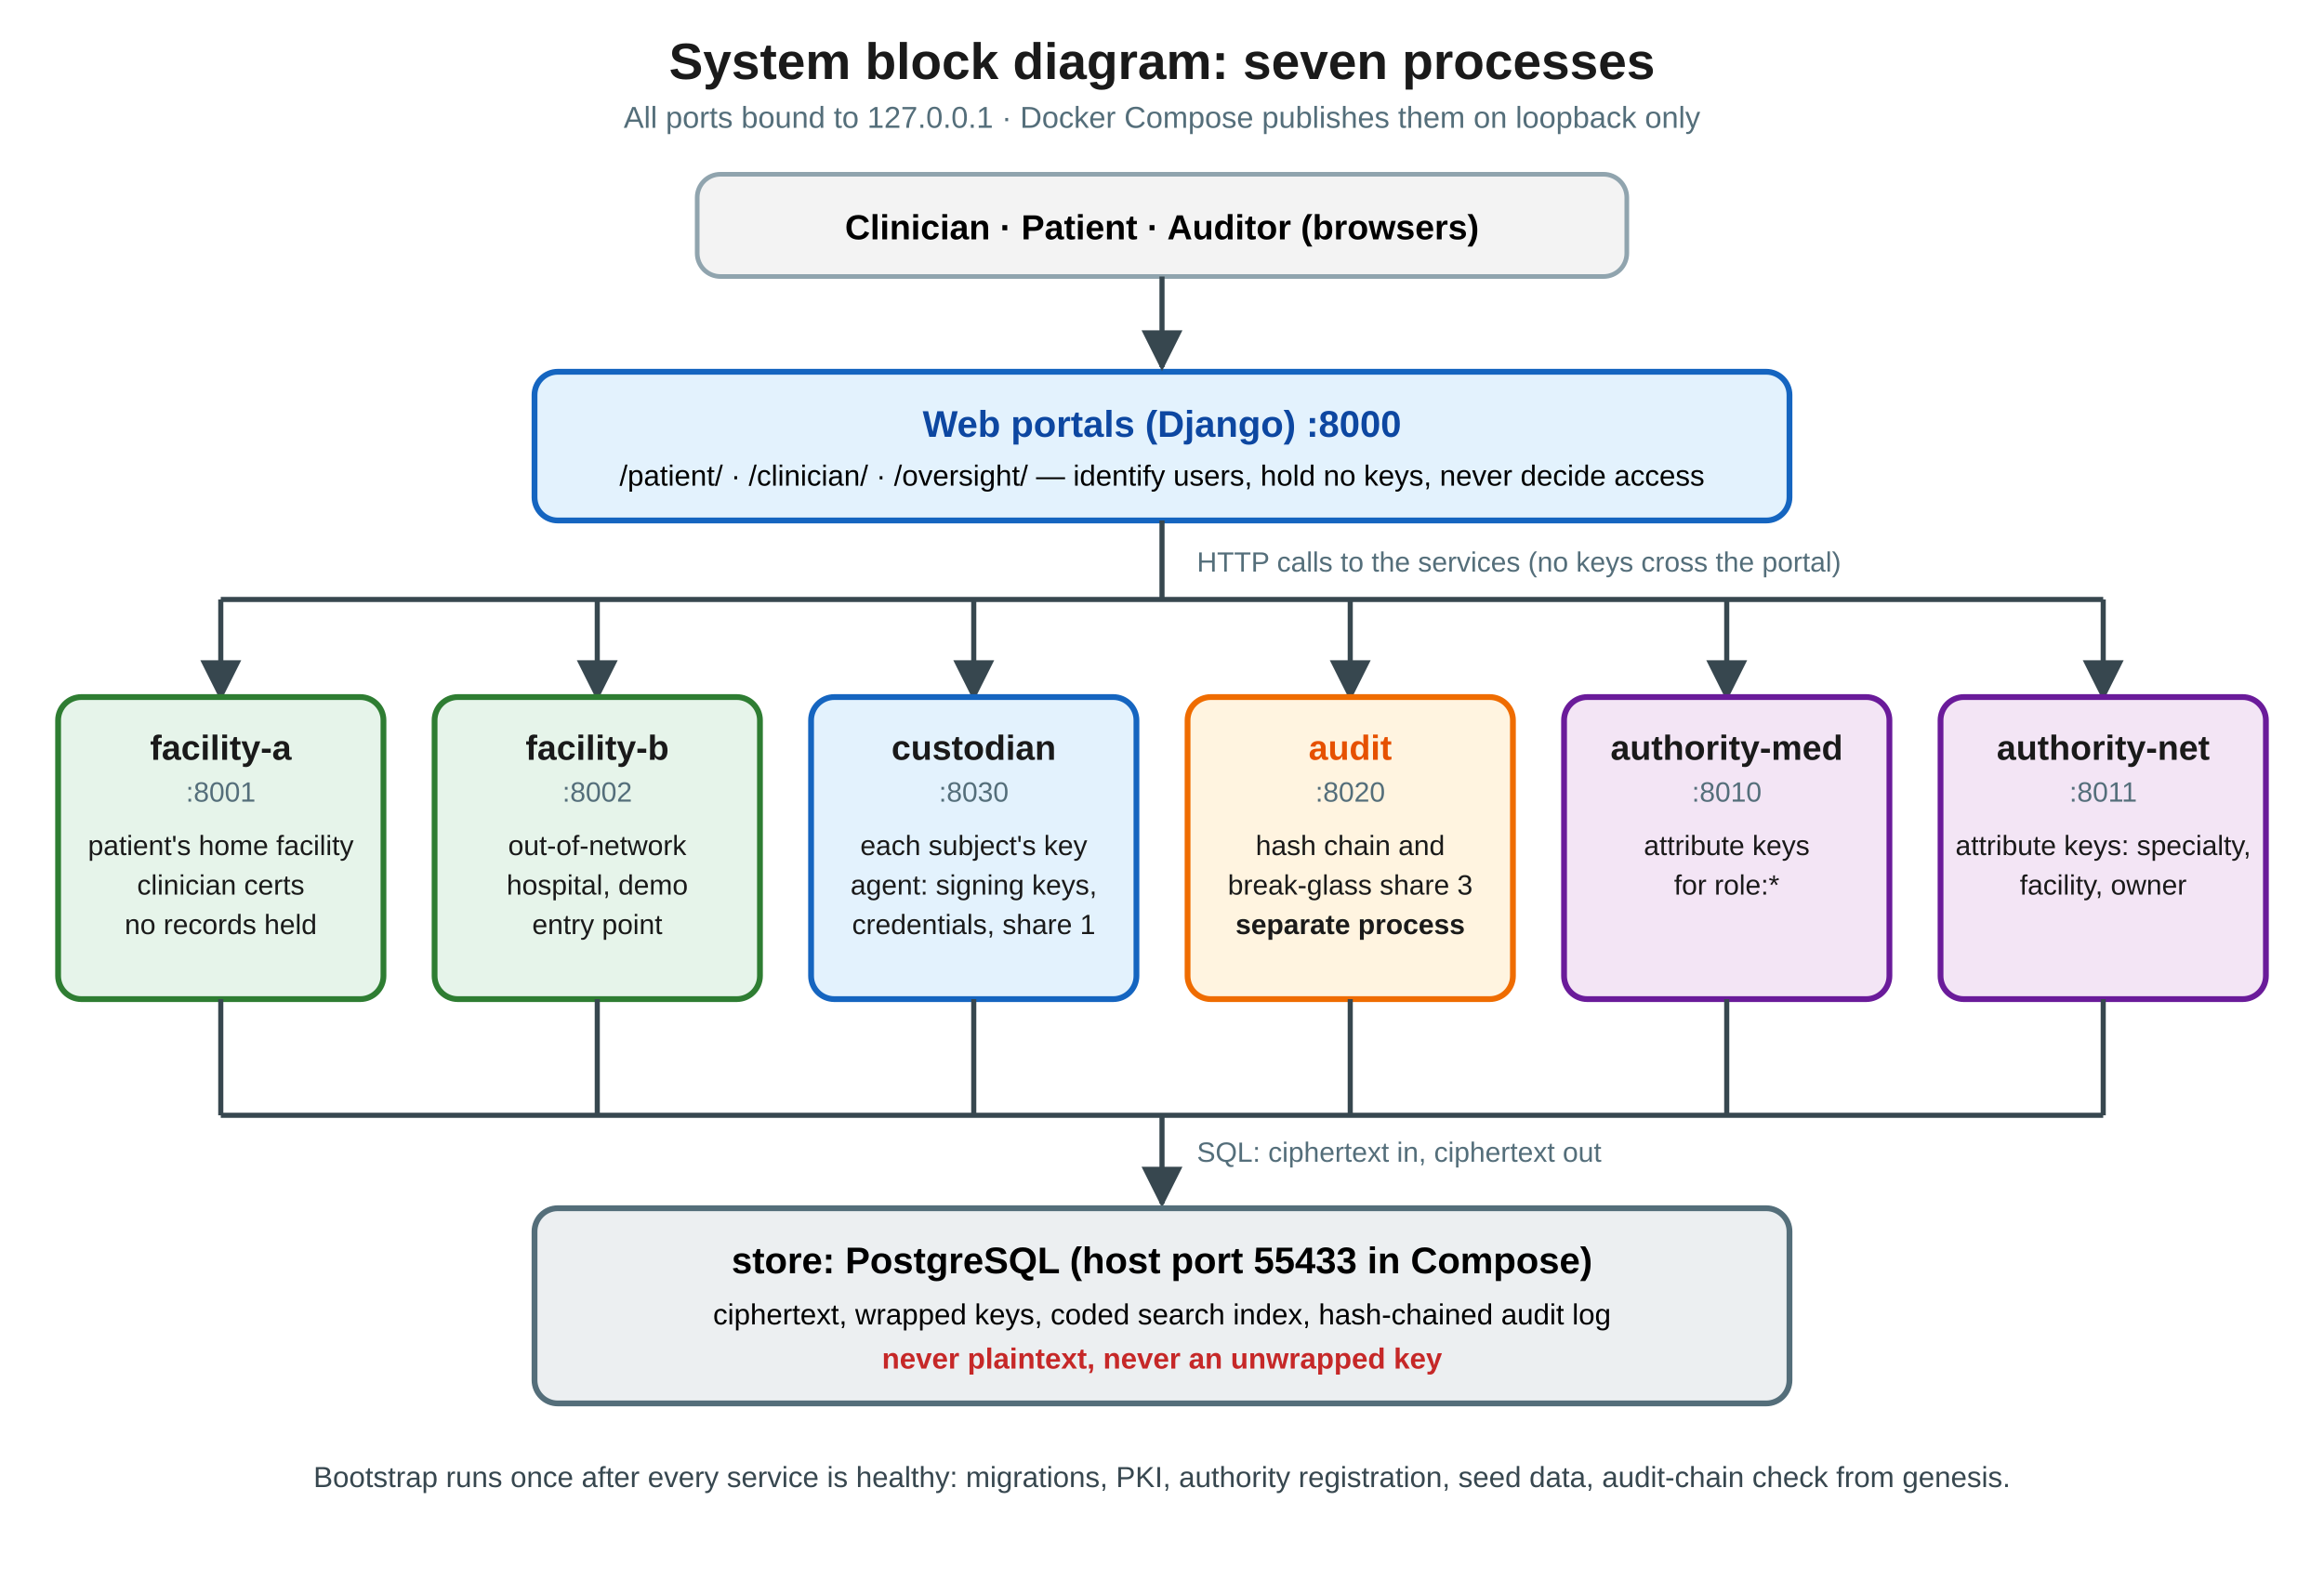
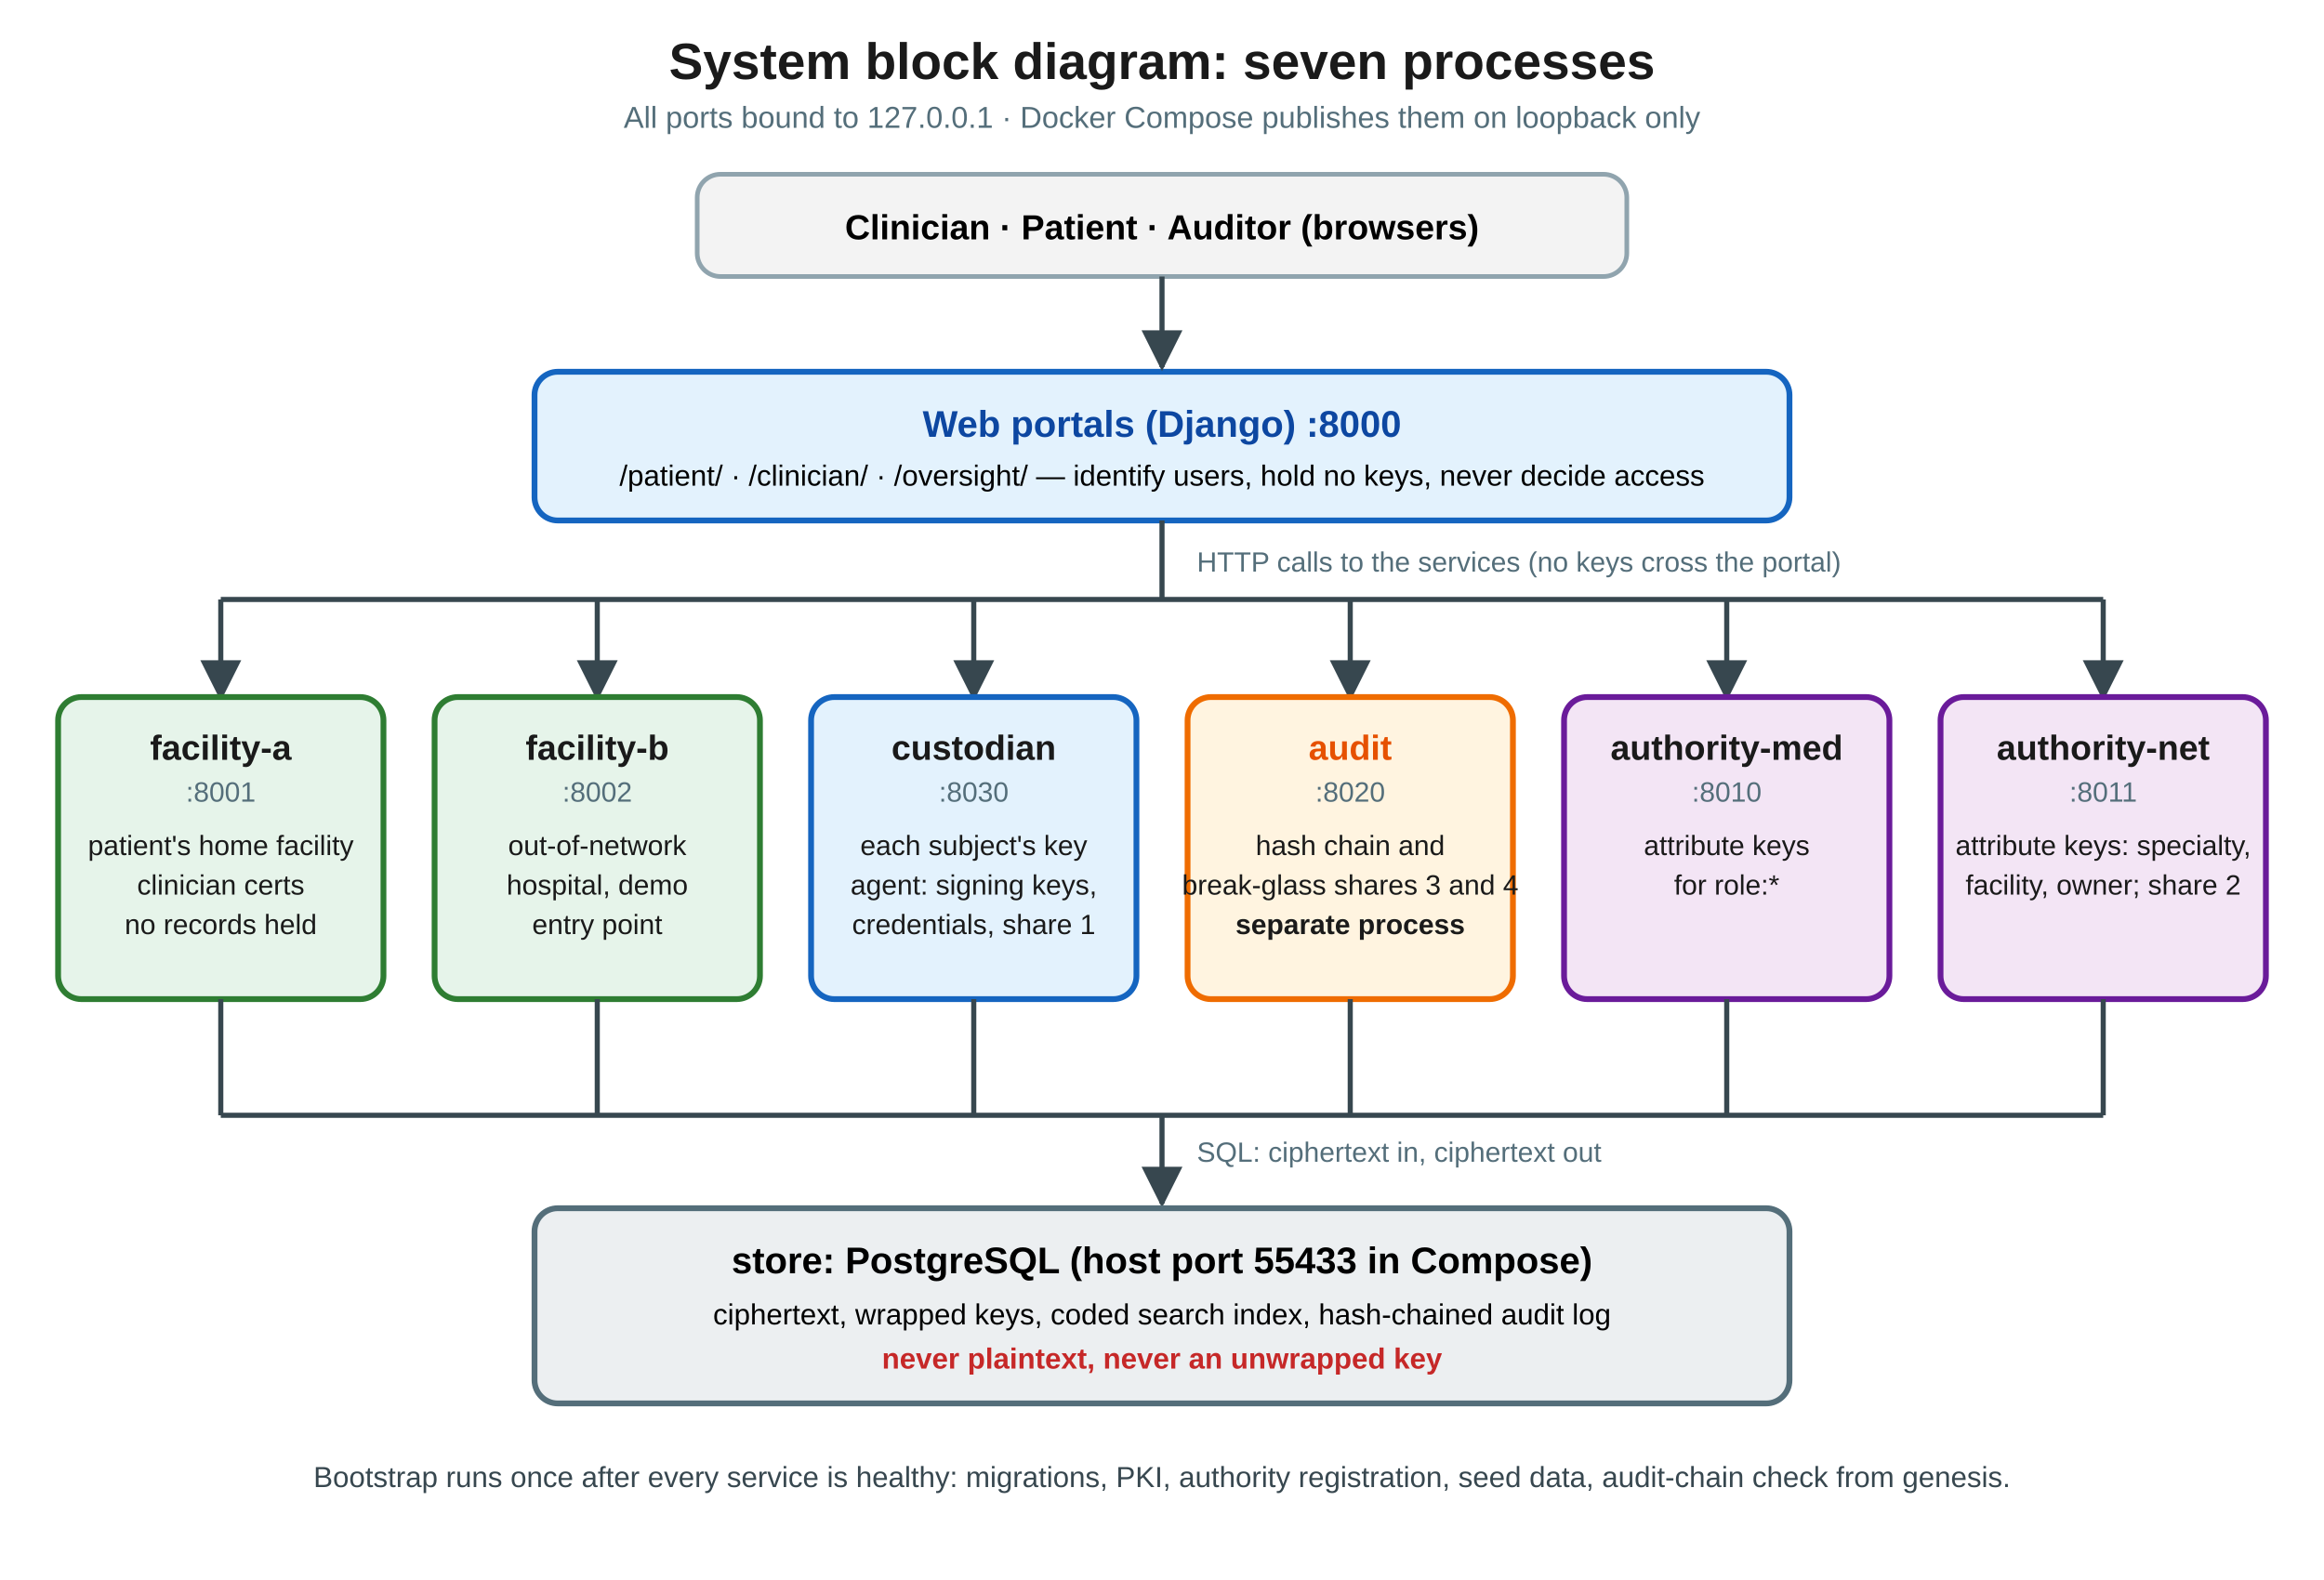
<svg xmlns="http://www.w3.org/2000/svg" viewBox="0 0 1000 680" font-family="Segoe UI, Arial, sans-serif">
  <defs>
    <marker id="ar" viewBox="0 0 10 10" refX="9" refY="5" markerWidth="8" markerHeight="8" orient="auto-start-reverse">
      <path d="M0,0 L10,5 L0,10 z" fill="#37474f" />
    </marker>
  </defs>
  <rect width="1000" height="680" fill="#ffffff" />
  <text x="500" y="34" text-anchor="middle" font-size="22" font-weight="700" fill="#1a1a1a">System block diagram: seven processes</text>
  <text x="500" y="55" text-anchor="middle" font-size="13" fill="#546e7a">All ports bound to 127.0.0.1 · Docker Compose publishes them on loopback only</text>
  <rect x="300" y="75" width="400" height="44" rx="10" fill="#f3f3f3" stroke="#90a4ae" stroke-width="2" />
  <text x="500" y="103" text-anchor="middle" font-size="15" font-weight="700">Clinician · Patient · Auditor (browsers)</text>
  <rect x="230" y="160" width="540" height="64" rx="10" fill="#e3f2fd" stroke="#1565c0" stroke-width="2.5" />
  <text x="500" y="188" text-anchor="middle" font-size="16" font-weight="700" fill="#0d47a1">Web portals (Django) :8000</text>
  <text x="500" y="209" text-anchor="middle" font-size="12.5">/patient/ · /clinician/ · /oversight/ — identify users, hold no keys, never decide access</text>
  <path d="M500,119 V158" stroke="#37474f" stroke-width="2.2" fill="none" marker-end="url(#ar)" />
  <g stroke="#37474f" stroke-width="2.2" fill="none">
    <path d="M500,224 V258" />
    <path d="M95,258 H905" />
    <path d="M95,258 V300" marker-end="url(#ar)" />
    <path d="M257,258 V300" marker-end="url(#ar)" />
    <path d="M419,258 V300" marker-end="url(#ar)" />
    <path d="M581,258 V300" marker-end="url(#ar)" />
    <path d="M743,258 V300" marker-end="url(#ar)" />
    <path d="M905,258 V300" marker-end="url(#ar)" />
  </g>
  <text x="515" y="246" font-size="12" fill="#546e7a">HTTP calls to the services (no keys cross the portal)</text>
  <g stroke-width="2.5">
    <rect x="25" y="300" width="140" height="130" rx="10" fill="#e6f4ea" stroke="#2e7d32" />
    <rect x="187" y="300" width="140" height="130" rx="10" fill="#e6f4ea" stroke="#2e7d32" />
    <rect x="349" y="300" width="140" height="130" rx="10" fill="#e3f2fd" stroke="#1565c0" />
    <rect x="511" y="300" width="140" height="130" rx="10" fill="#fff4e0" stroke="#ef6c00" />
    <rect x="673" y="300" width="140" height="130" rx="10" fill="#f3e5f5" stroke="#6a1b9a" />
    <rect x="835" y="300" width="140" height="130" rx="10" fill="#f3e5f5" stroke="#6a1b9a" />
  </g>
  <g text-anchor="middle" fill="#1a1a1a">
    <text x="95" y="327" font-size="15" font-weight="700">facility-a</text>
    <text x="95" y="345" font-size="12" fill="#546e7a">:8001</text>
    <text x="95" y="368" font-size="12">patient's home facility</text>
    <text x="95" y="385" font-size="12">clinician certs</text>
    <text x="95" y="402" font-size="12">no records held</text>
    <text x="257" y="327" font-size="15" font-weight="700">facility-b</text>
    <text x="257" y="345" font-size="12" fill="#546e7a">:8002</text>
    <text x="257" y="368" font-size="12">out-of-network</text>
    <text x="257" y="385" font-size="12">hospital, demo</text>
    <text x="257" y="402" font-size="12">entry point</text>
    <text x="419" y="327" font-size="15" font-weight="700">custodian</text>
    <text x="419" y="345" font-size="12" fill="#546e7a">:8030</text>
    <text x="419" y="368" font-size="12">each subject's key</text>
    <text x="419" y="385" font-size="12">agent: signing keys,</text>
    <text x="419" y="402" font-size="12">credentials, share 1</text>
    <text x="581" y="327" font-size="15" font-weight="700" fill="#e65100">audit</text>
    <text x="581" y="345" font-size="12" fill="#546e7a">:8020</text>
    <text x="581" y="368" font-size="12">hash chain and</text>
-     <text x="581" y="385" font-size="12">break-glass share 3</text>
+     <text x="581" y="385" font-size="12">break-glass shares 3 and 4</text>
    <text x="581" y="402" font-size="12" font-weight="700">separate process</text>
    <text x="743" y="327" font-size="15" font-weight="700">authority-med</text>
    <text x="743" y="345" font-size="12" fill="#546e7a">:8010</text>
    <text x="743" y="368" font-size="12">attribute keys</text>
    <text x="743" y="385" font-size="12">for role:*</text>
    <text x="905" y="327" font-size="15" font-weight="700">authority-net</text>
    <text x="905" y="345" font-size="12" fill="#546e7a">:8011</text>
    <text x="905" y="368" font-size="12">attribute keys: specialty,</text>
-     <text x="905" y="385" font-size="12">facility, owner</text>
+     <text x="905" y="385" font-size="12">facility, owner; share 2</text>
  </g>
  <g stroke="#37474f" stroke-width="2.2" fill="none">
    <path d="M95,430 V480" />
    <path d="M257,430 V480" />
    <path d="M419,430 V480" />
    <path d="M581,430 V480" />
    <path d="M743,430 V480" />
    <path d="M905,430 V480" />
    <path d="M95,480 H905" />
    <path d="M500,480 V518" marker-end="url(#ar)" />
  </g>
  <text x="515" y="500" font-size="12" fill="#546e7a">SQL: ciphertext in, ciphertext out</text>
  <rect x="230" y="520" width="540" height="84" rx="10" fill="#eceff1" stroke="#546e7a" stroke-width="2.5" />
  <text x="500" y="548" text-anchor="middle" font-size="16" font-weight="700">store: PostgreSQL (host port 55433 in Compose)</text>
  <text x="500" y="570" text-anchor="middle" font-size="12.5">ciphertext, wrapped keys, coded search index, hash-chained audit log</text>
  <text x="500" y="589" text-anchor="middle" font-size="12.5" fill="#c62828" font-weight="700">never plaintext, never an unwrapped key</text>
  <text x="500" y="640" text-anchor="middle" font-size="12.5" fill="#37474f">Bootstrap runs once after every service is healthy: migrations, PKI, authority registration, seed data, audit-chain check from genesis.</text>
</svg>
